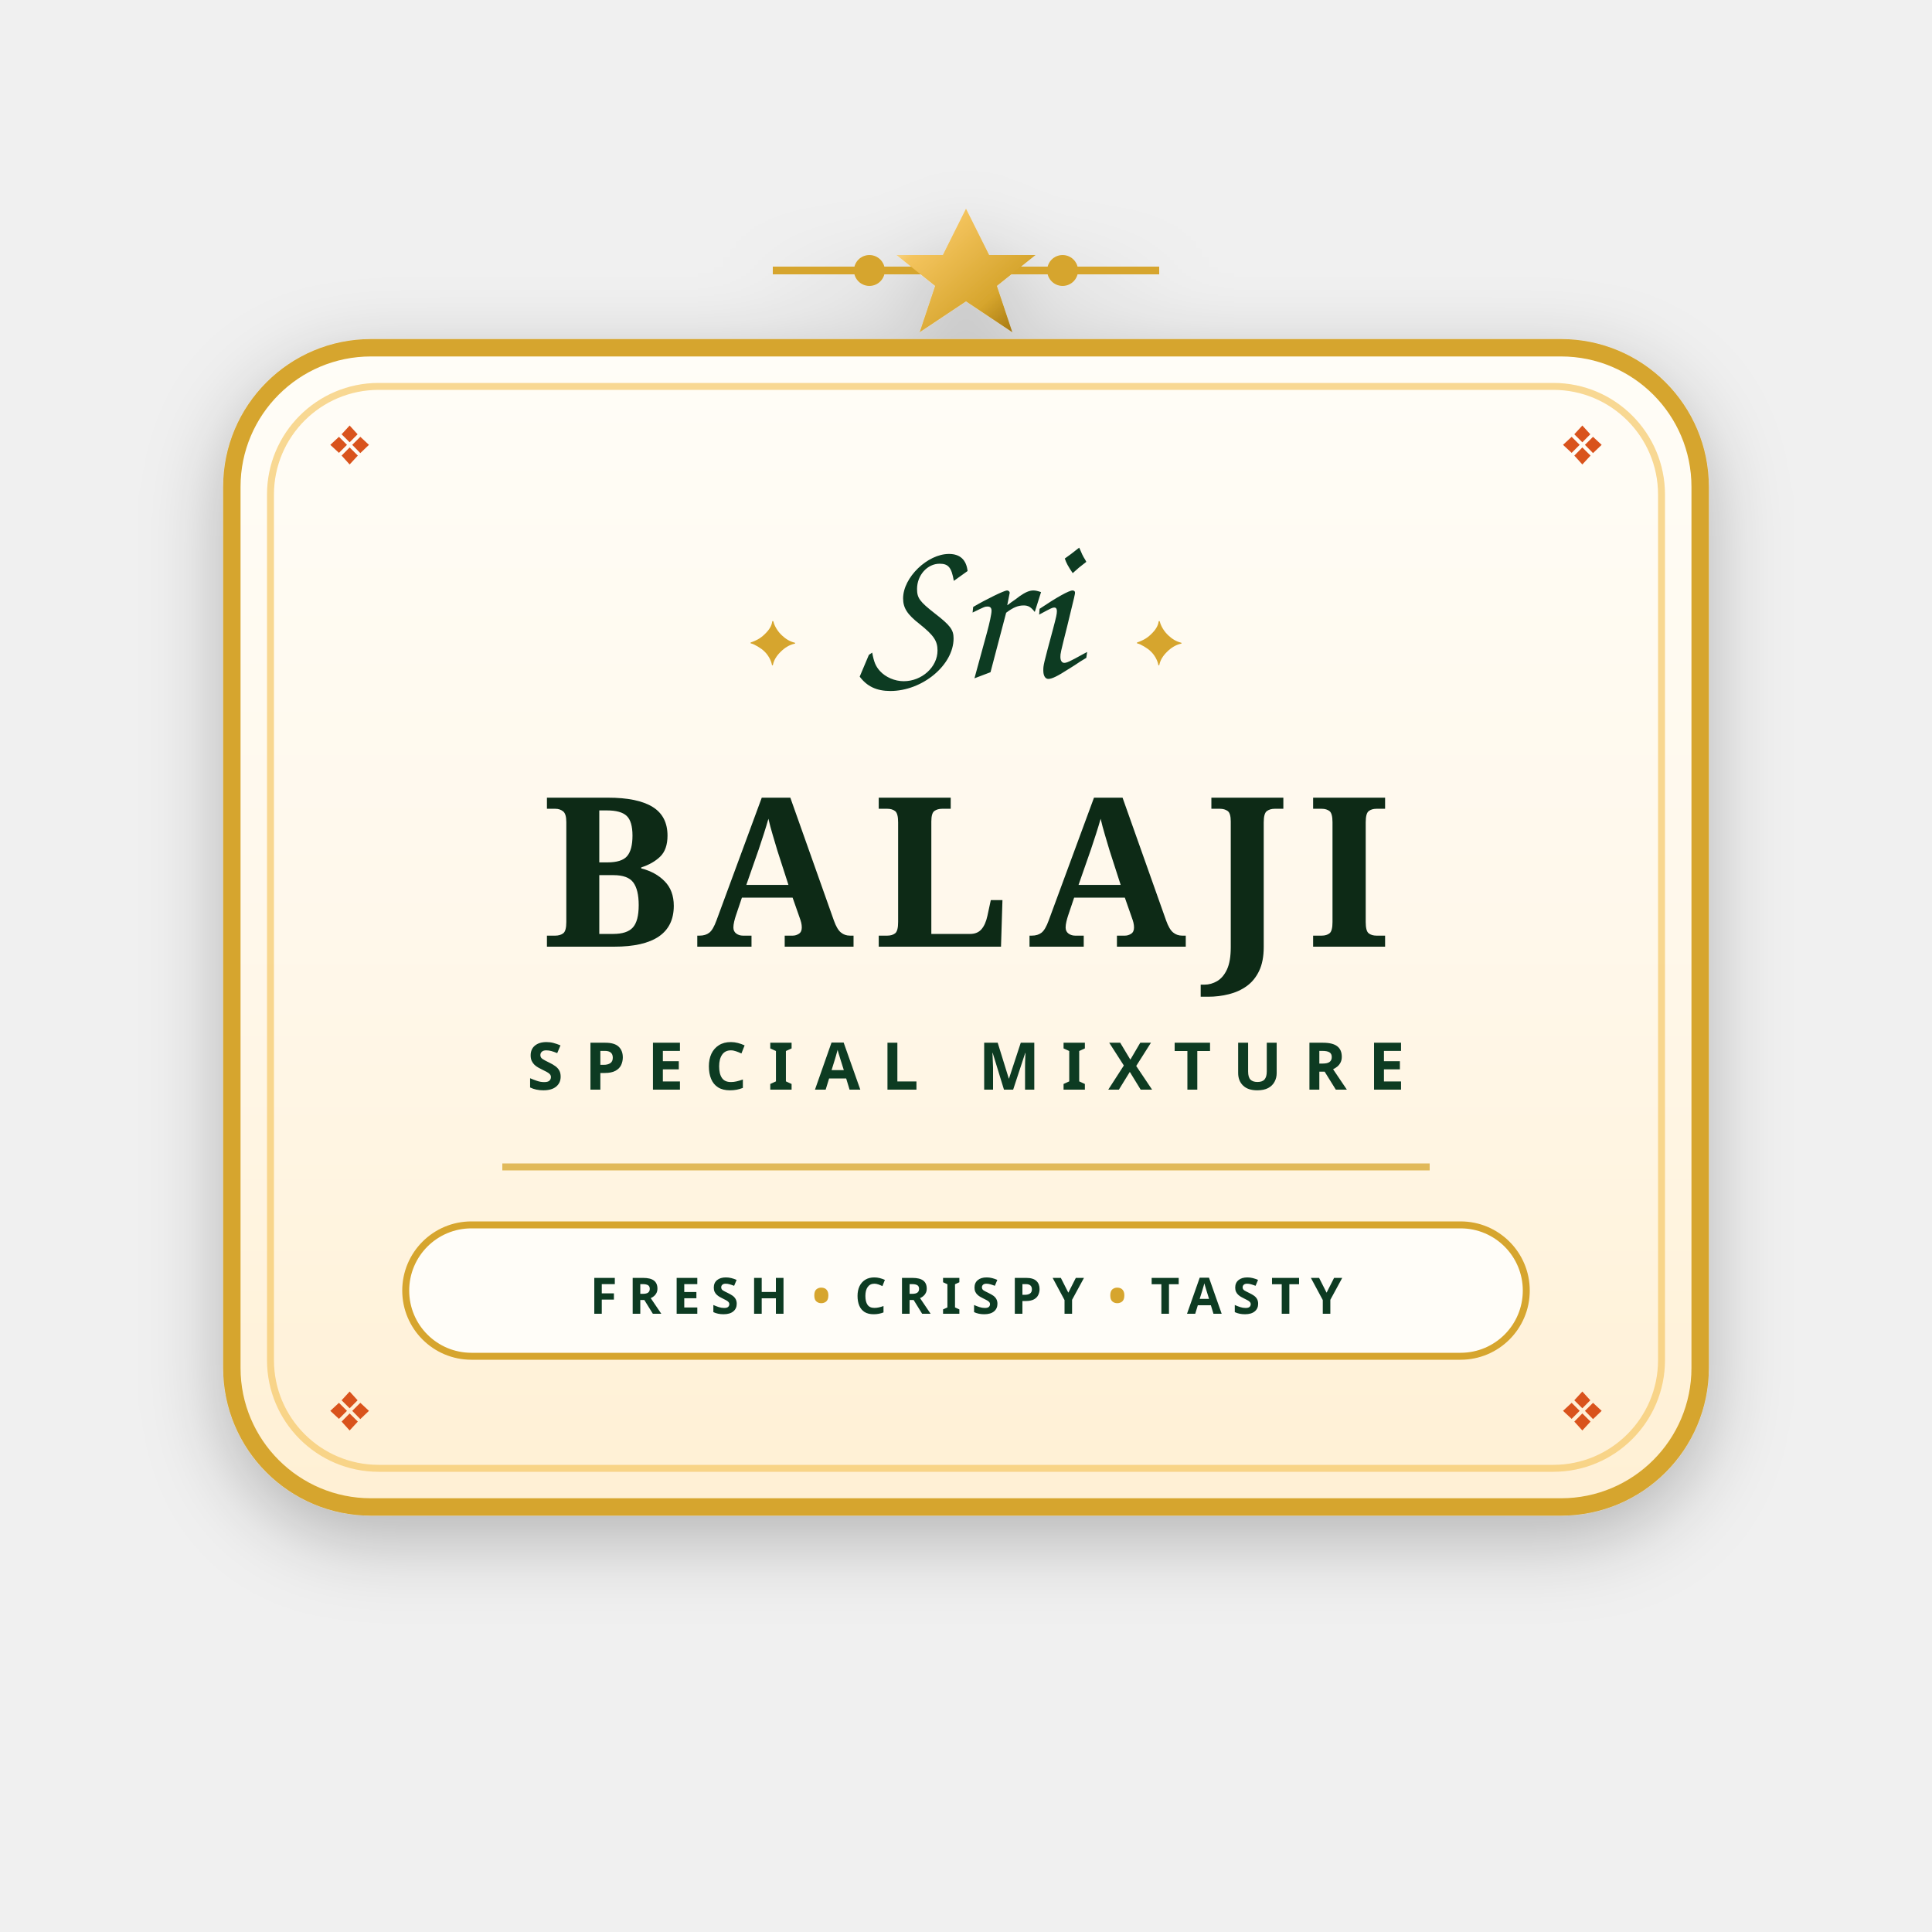
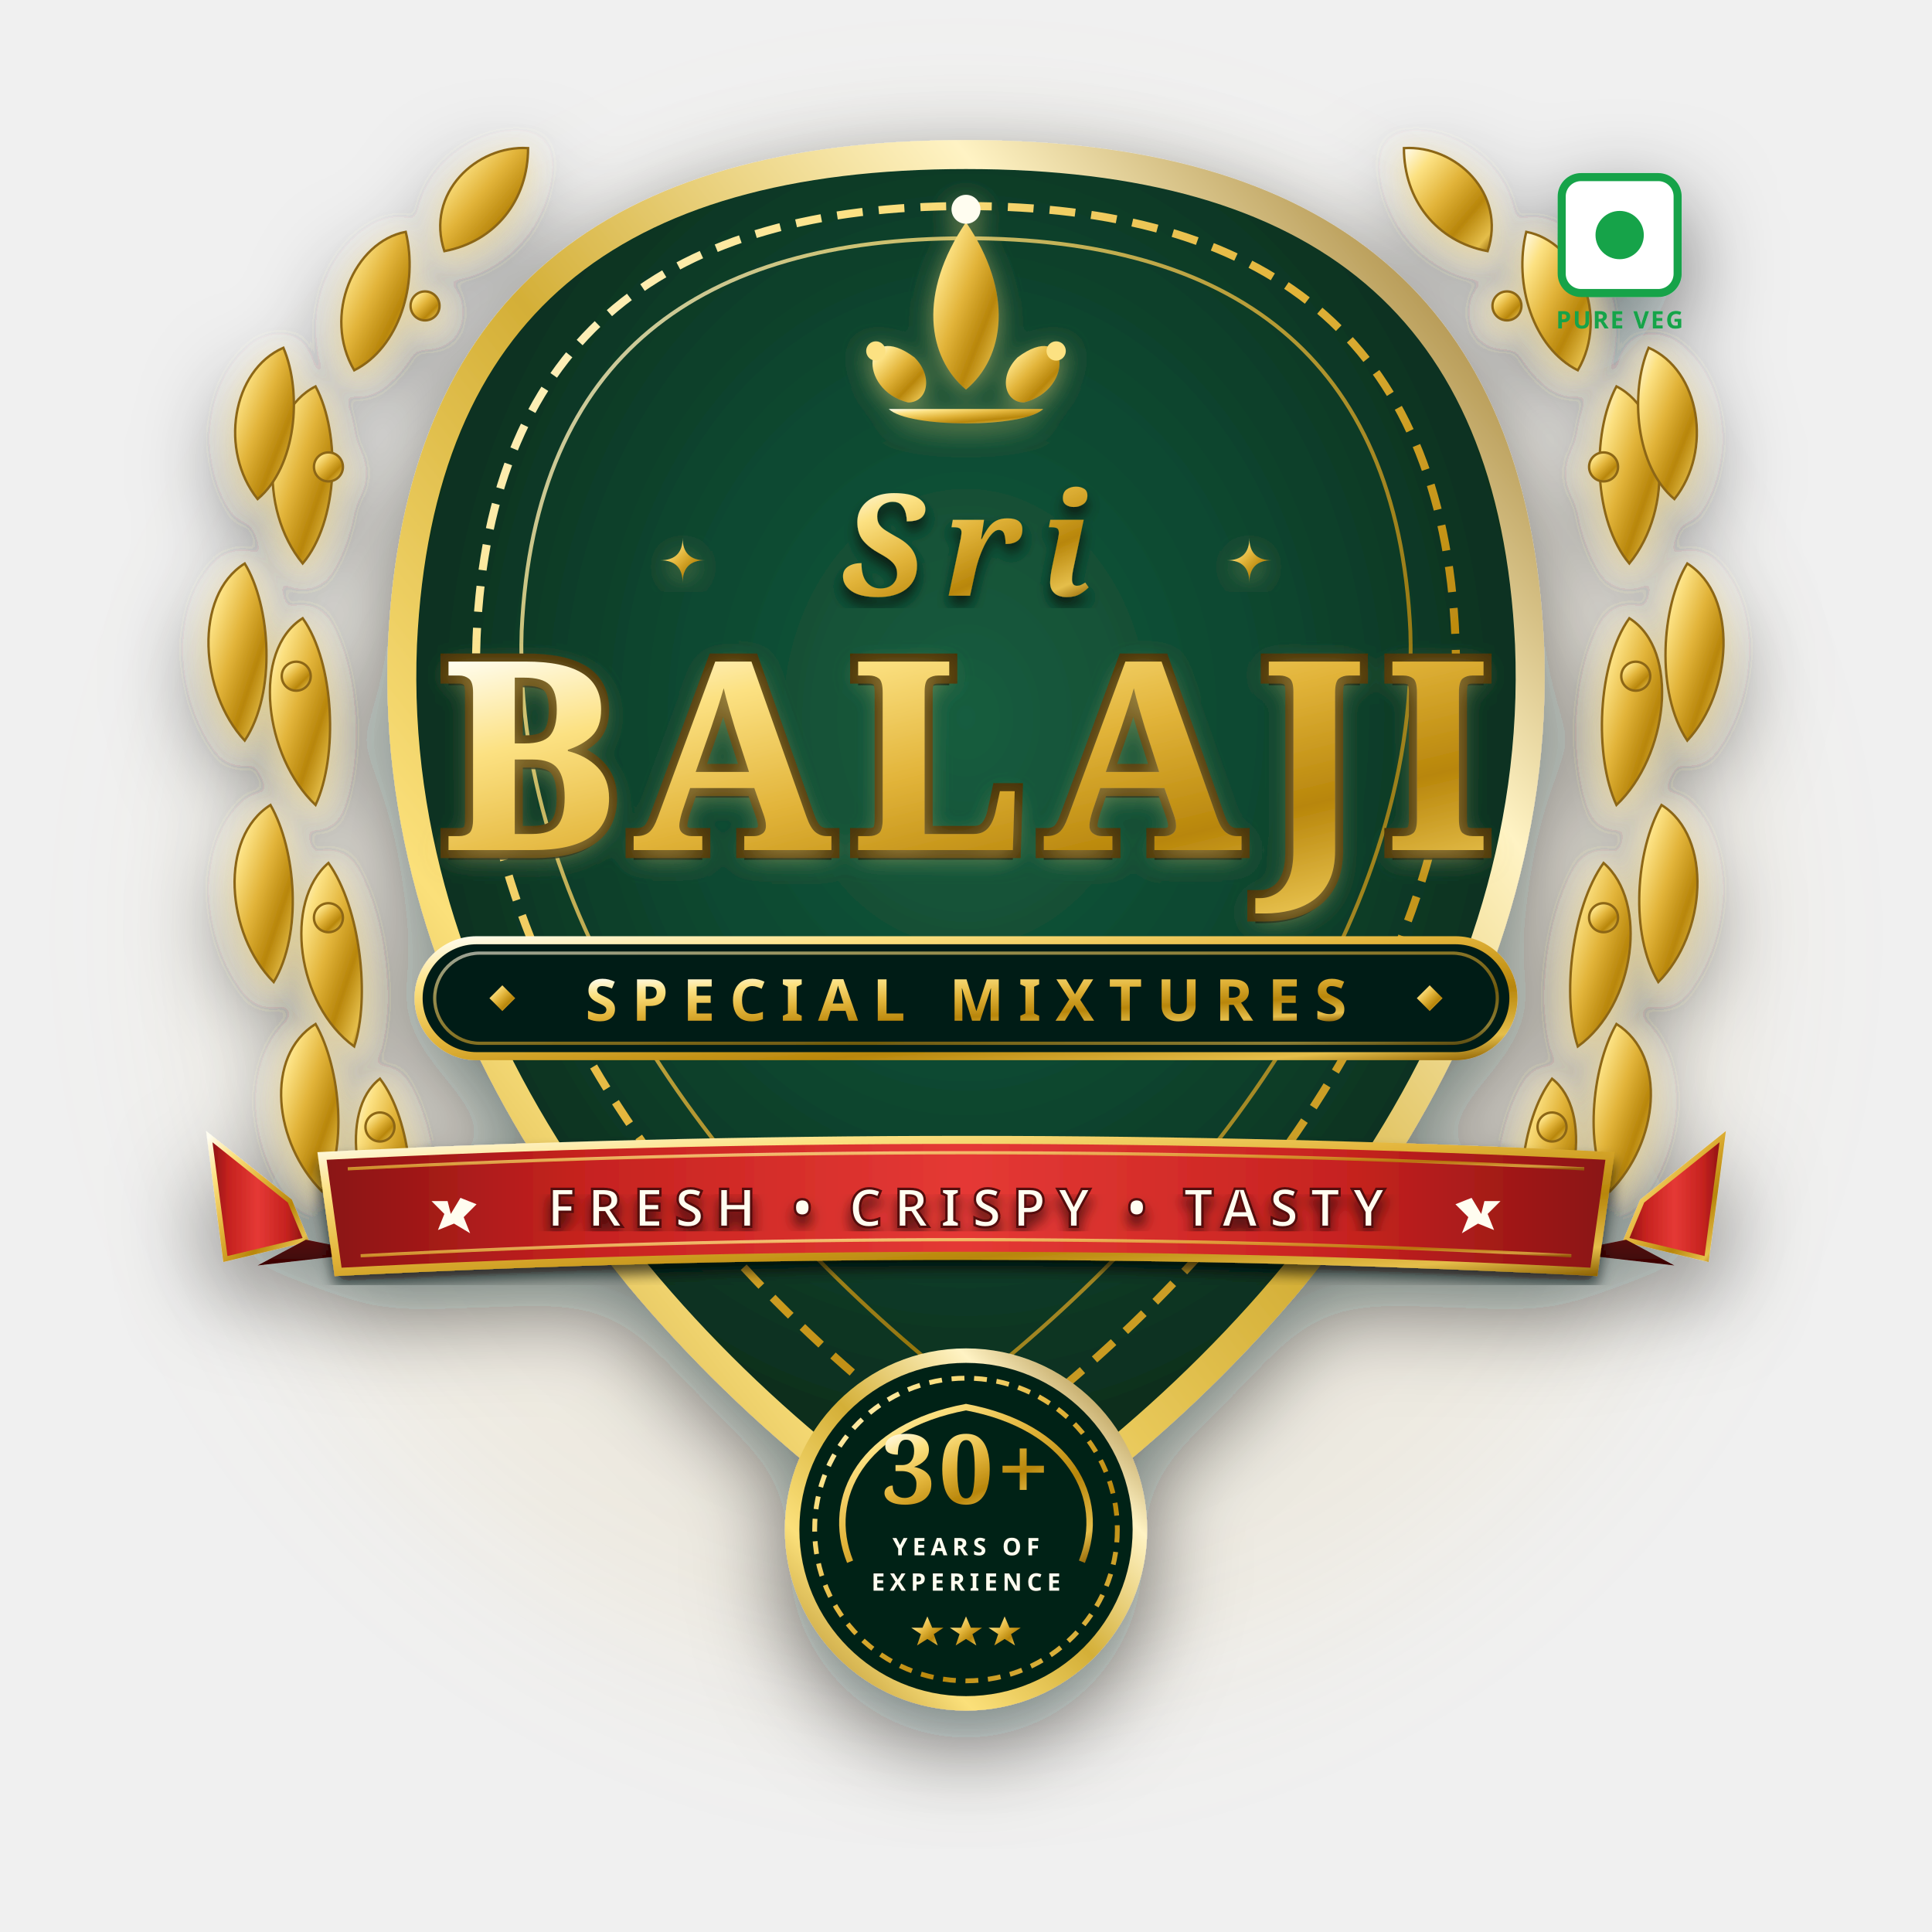
- <svg xmlns="http://www.w3.org/2000/svg" viewBox="0 0 500 500" width="100%" height="100%">
+ <svg xmlns="http://www.w3.org/2000/svg" viewBox="0 0 600 600" width="100%" height="100%">
  <defs>
-     <linearGradient id="sbGoldSheen" x1="0%" y1="0%" x2="100%" y2="100%">
+     <linearGradient id="goldSheen" x1="0%" y1="0%" x2="100%" y2="100%">
      <stop offset="0%" stop-color="#FFFDF0" />
-       <stop offset="25%" stop-color="#F4C45E" />
-       <stop offset="70%" stop-color="#D6A52D" />
+       <stop offset="20%" stop-color="#FCE182" />
+       <stop offset="45%" stop-color="#E2B43A" />
+       <stop offset="70%" stop-color="#B8860B" />
+       <stop offset="90%" stop-color="#E5BE4A" />
      <stop offset="100%" stop-color="#936706" />
    </linearGradient>
-     <linearGradient id="sbCrestCream" x1="0%" y1="0%" x2="0%" y2="100%">
-       <stop offset="0%" stop-color="#FFFDF7" />
-       <stop offset="50%" stop-color="#FFF8EB" />
-       <stop offset="100%" stop-color="#FFF0D4" />
+     <linearGradient id="goldBorderGrad" x1="0%" y1="100%" x2="100%" y2="0%">
+       <stop offset="0%" stop-color="#AA8222" />
+       <stop offset="25%" stop-color="#FBE07A" />
+       <stop offset="50%" stop-color="#D4AF37" />
+       <stop offset="75%" stop-color="#FFF3C4" />
+       <stop offset="100%" stop-color="#8C6615" />
    </linearGradient>
-     <filter id="sbCrestShadow" x="-15%" y="-15%" width="130%" height="130%">
-       <feDropShadow dx="0" dy="6" stdDeviation="10" flood-color="#09030E" flood-opacity="0.25" />
+     <radialGradient id="emeraldShieldBg" cx="50%" cy="40%" r="65%">
+       <stop offset="0%" stop-color="#155D3F" />
+       <stop offset="50%" stop-color="#0E422C" />
+       <stop offset="85%" stop-color="#082A1B" />
+       <stop offset="100%" stop-color="#04160E" />
+     </radialGradient>
+     <linearGradient id="scarletRibbon" x1="0%" y1="0%" x2="100%" y2="0%">
+       <stop offset="0%" stop-color="#881313" />
+       <stop offset="20%" stop-color="#C5221F" />
+       <stop offset="50%" stop-color="#E53935" />
+       <stop offset="80%" stop-color="#C5221F" />
+       <stop offset="100%" stop-color="#881313" />
+     </linearGradient>
+     <linearGradient id="ribbonDarkFold" x1="0%" y1="0%" x2="0%" y2="100%">
+       <stop offset="0%" stop-color="#550B0B" />
+       <stop offset="100%" stop-color="#3A0505" />
+     </linearGradient>
+     <filter id="regalShadow" x="-15%" y="-15%" width="130%" height="130%">
+       <feDropShadow dx="0" dy="10" stdDeviation="14" flood-color="#030D08" flood-opacity="0.55" />
+     </filter>
+     <filter id="goldGlow" x="-20%" y="-20%" width="140%" height="140%">
+       <feDropShadow dx="0" dy="2" stdDeviation="4" flood-color="#FCE182" flood-opacity="0.5" />
+     </filter>
+     <filter id="textBevel" x="-10%" y="-10%" width="120%" height="120%">
+       <feDropShadow dx="0" dy="3" stdDeviation="2" flood-color="#000000" flood-opacity="0.65" />
    </filter>
  </defs>
-   <g filter="url(#sbCrestShadow)" transform="translate(250, 240)">
-     <g transform="translate(0, -170)">
-       <line x1="-50" y1="0" x2="50" y2="0" stroke="#D6A52D" stroke-width="2" />
-       <circle cx="-25" cy="0" r="4" fill="#D6A52D" />
-       <circle cx="25" cy="0" r="4" fill="#D6A52D" />
-       <polygon points="0,-16 6,-4 18,-4 8,4 12,16 0,8 -12,16 -8,4 -18,-4 -6,-4" fill="url(#sbGoldSheen)" />
+   <circle cx="300" cy="290" r="240" fill="url(#goldSheen)" opacity="0.08" filter="blur(25px)" />
+   <g filter="url(#regalShadow)">
+     <g fill="url(#goldSheen)" stroke="#8C6615" stroke-width="0.75" filter="url(#goldGlow)">
+       <path d="M 125 390 C 110 375, 105 345, 118 335 C 128 348, 130 375, 125 390 Z" />
+       <path d="M 100 370 C 85 355, 82 328, 98 318 C 106 332, 108 358, 100 370 Z" />
+       <path d="M 110 325 C 92 312, 88 280, 102 268 C 112 282, 115 310, 110 325 Z" />
+       <path d="M 85 305 C 70 290, 68 260, 84 250 C 92 264, 94 290, 85 305 Z" />
+       <path d="M 98 250 C 82 235, 78 202, 94 192 C 104 206, 105 235, 98 250 Z" />
+       <path d="M 76 230 C 62 215, 60 185, 76 175 C 84 188, 86 215, 76 230 Z" />
+       <path d="M 94 175 C 80 158, 82 128, 98 120 C 106 135, 105 162, 94 175 Z" />
+       <path d="M 80 155 C 68 140, 72 115, 88 108 C 94 122, 92 145, 80 155 Z" />
+       <path d="M 110 115 C 100 98, 110 75, 126 72 C 130 88, 124 108, 110 115 Z" />
+       <path d="M 138 78 C 132 60, 148 45, 164 46 C 164 62, 154 75, 138 78 Z" />
+       <circle cx="118" cy="350" r="4.5" />
+       <circle cx="102" cy="285" r="4.5" />
+       <circle cx="92" cy="210" r="4.5" />
+       <circle cx="102" cy="145" r="4.5" />
+       <circle cx="132" cy="95" r="4.5" />
+       <path d="M 475 390 C 490 375, 495 345, 482 335 C 472 348, 470 375, 475 390 Z" />
+       <path d="M 500 370 C 515 355, 518 328, 502 318 C 494 332, 492 358, 500 370 Z" />
+       <path d="M 490 325 C 508 312, 512 280, 498 268 C 488 282, 485 310, 490 325 Z" />
+       <path d="M 515 305 C 530 290, 532 260, 516 250 C 508 264, 506 290, 515 305 Z" />
+       <path d="M 502 250 C 518 235, 522 202, 506 192 C 496 206, 495 235, 502 250 Z" />
+       <path d="M 524 230 C 538 215, 540 185, 524 175 C 516 188, 514 215, 524 230 Z" />
+       <path d="M 506 175 C 520 158, 518 128, 502 120 C 494 135, 495 162, 506 175 Z" />
+       <path d="M 520 155 C 532 140, 528 115, 512 108 C 506 122, 508 145, 520 155 Z" />
+       <path d="M 490 115 C 500 98, 490 75, 474 72 C 470 88, 476 108, 490 115 Z" />
+       <path d="M 462 78 C 468 60, 452 45, 436 46 C 436 62, 446 75, 462 78 Z" />
+       <circle cx="482" cy="350" r="4.5" />
+       <circle cx="498" cy="285" r="4.5" />
+       <circle cx="508" cy="210" r="4.5" />
+       <circle cx="498" cy="145" r="4.5" />
+       <circle cx="468" cy="95" r="4.5" />
    </g>
-     <rect x="-190" y="-150" width="380" height="300" rx="36" fill="url(#sbCrestCream)" stroke="#D6A52D" stroke-width="4.5" />
-     <rect x="-180" y="-140" width="360" height="280" rx="28" fill="none" stroke="#F4C45E" stroke-width="1.8" opacity="0.65" />
-     <text x="-165" y="-120" font-size="14" fill="#D9531E">❖</text>
-     <text x="165" y="-120" font-size="14" fill="#D9531E" text-anchor="end">❖</text>
-     <text x="-165" y="130" font-size="14" fill="#D9531E">❖</text>
-     <text x="165" y="130" font-size="14" fill="#D9531E" text-anchor="end">❖</text>
-     <g transform="translate(0, -65)">
-       <text x="-50" y="-3" text-anchor="middle" font-size="16" fill="#D6A52D">✦</text>
-       <text x="0" y="0" text-anchor="middle" font-family="'Great Vibes', 'Brush Script MT', cursive" font-size="54" fill="#0B3B24" font-weight="normal">
-         Sri
-       </text>
-       <text x="50" y="-3" text-anchor="middle" font-size="16" fill="#D6A52D">✦</text>
+     <path d="M 300 48              C 410 48, 470 95, 475 200              C 480 320, 395 425, 300 485              C 205 425, 120 320, 125 200              C 130 95, 190 48, 300 48 Z" fill="url(#emeraldShieldBg)" stroke="url(#goldBorderGrad)" stroke-width="9" />
+     <path d="M 300 64              C 392 64, 448 104, 452 198              C 456 302, 382 396, 300 454              C 218 396, 144 302, 148 198              C 152 104, 208 64, 300 64 Z" fill="none" stroke="url(#goldSheen)" stroke-width="2.5" stroke-dasharray="8,5" />
+     <path d="M 300 74              C 382 74, 434 110, 438 196              C 441 288, 372 376, 300 432              C 228 376, 159 288, 162 196              C 166 110, 218 74, 300 74 Z" fill="none" stroke="url(#goldSheen)" stroke-width="1.2" opacity="0.8" />
+     <g transform="translate(300, 105)" filter="url(#goldGlow)">
+       <path d="M 0 -36 C -15 -14, -12 6, 0 16 C 12 6, 15 -14, 0 -36 Z" fill="url(#goldSheen)" />
+       <path d="M -16 6 C -32 -6, -34 16, -18 20 C -12 20, -10 12, -16 6 Z" fill="url(#goldSheen)" />
+       <path d="M 16 6 C 32 -6, 34 16, 18 20 C 12 20, 10 12, 16 6 Z" fill="url(#goldSheen)" />
+       <circle cx="0" cy="-40" r="4.5" fill="#FFFDF0" />
+       <circle cx="-28" cy="4" r="3" fill="#FCE182" />
+       <circle cx="28" cy="4" r="3" fill="#FCE182" />
+       <path d="M -24 22 L 24 22 C 18 28, -18 28, -24 22 Z" fill="url(#goldSheen)" />
    </g>
-     <text x="0" y="5" text-anchor="middle" font-family="'Rozha One', 'Cinzel', 'Playfair Display', Georgia, serif" font-weight="900" font-size="54" letter-spacing="5" fill="#072B18">
+     <g fill="url(#goldSheen)" filter="url(#goldGlow)">
+       <path d="M 205 174 Q 212 174 212 167 Q 212 174 219 174 Q 212 174 212 181 Q 212 174 205 174 Z" />
+       <path d="M 381 174 Q 388 174 388 167 Q 388 174 395 174 Q 388 174 388 181 Q 388 174 381 174 Z" />
+     </g>
+     <text x="300" y="185" text-anchor="middle" font-family="'Playfair Display', 'Cinzel Decorative', Georgia, serif" font-weight="700" font-style="italic" font-size="44" letter-spacing="6" fill="url(#goldSheen)" filter="url(#textBevel)">
+       Sri
+     </text>
+     <text x="300" y="267" text-anchor="middle" font-family="'Cinzel', 'Playfair Display', Georgia, serif" font-weight="900" font-size="82" letter-spacing="6" fill="#03140C" opacity="0.85">
      BALAJI
    </text>
-     <text x="0" y="42" text-anchor="middle" font-family="'Manrope', 'Plus Jakarta Sans', system-ui, sans-serif" font-weight="900" font-size="17" letter-spacing="5.5" fill="#0B3B24">
-       SPECIAL MIXTURE
+     <text x="300" y="264" text-anchor="middle" font-family="'Cinzel', 'Playfair Display', Georgia, serif" font-weight="900" font-size="82" letter-spacing="6" fill="none" stroke="#473204" stroke-width="5">
+       BALAJI
    </text>
-     <line x1="-120" y1="62" x2="120" y2="62" stroke="#D6A52D" stroke-width="1.8" stroke-opacity="0.75" />
-     <g transform="translate(0, 95)">
-       <rect x="-145" y="-18" width="290" height="34" rx="17" fill="#FFFDF8" stroke="#D6A52D" stroke-width="1.8" />
-       <text x="0" y="5" text-anchor="middle" font-family="'Manrope', 'Plus Jakarta Sans', system-ui, sans-serif" font-weight="800" font-size="13" letter-spacing="2.8" fill="#0B3B24">
-         FRESH <tspan fill="#D6A52D" font-weight="900">•</tspan> CRISPY <tspan fill="#D6A52D" font-weight="900">•</tspan> TASTY
+     <text x="300" y="264" text-anchor="middle" font-family="'Cinzel', 'Playfair Display', Georgia, serif" font-weight="900" font-size="82" letter-spacing="6" fill="url(#goldSheen)" filter="url(#goldGlow)">
+       BALAJI
+     </text>
+     <g transform="translate(300, 310)">
+       <rect x="-170" y="-18" width="340" height="36" rx="18" fill="#051C13" stroke="url(#goldSheen)" stroke-width="2.5" />
+       <rect x="-165" y="-14" width="330" height="28" rx="14" fill="none" stroke="url(#goldSheen)" stroke-width="1" opacity="0.6" />
+       <polygon points="-148,0 -144,-4 -140,0 -144,4" fill="url(#goldSheen)" />
+       <polygon points="148,0 144,-4 140,0 144,4" fill="url(#goldSheen)" />
+       <text x="0" y="7" text-anchor="middle" font-family="'Cinzel', 'Plus Jakarta Sans', sans-serif" font-weight="900" font-size="18" letter-spacing="4.5" fill="url(#goldSheen)">
+         SPECIAL MIXTURES
+       </text>
+     </g>
+     <g transform="translate(300, 375)">
+       <polygon points="-210,-2 -235,-22 -230,16 -205,10" fill="url(#scarletRibbon)" stroke="url(#goldSheen)" stroke-width="1.5" />
+       <polygon points="-205,10 -220,18 -185,14" fill="url(#ribbonDarkFold)" />
+       <polygon points="210,-2 235,-22 230,16 205,10" fill="url(#scarletRibbon)" stroke="url(#goldSheen)" stroke-width="1.5" />
+       <polygon points="205,10 220,18 185,14" fill="url(#ribbonDarkFold)" />
+       <path d="M -200 -16                Q 0 -26 200 -16                L 195 20                Q 0 10 -195 20 Z" fill="url(#scarletRibbon)" stroke="url(#goldSheen)" stroke-width="2.5" filter="url(#textBevel)" />
+       <path d="M -192 -12 Q 0 -22 192 -12" fill="none" stroke="url(#goldSheen)" stroke-width="1" opacity="0.8" />
+       <path d="M -188 15 Q 0 5 188 15" fill="none" stroke="url(#goldSheen)" stroke-width="1" opacity="0.8" />
+       <polygon points="-160,2 -157,-3 -152,-1 -156,3 -154,8 -159,5 -164,7 -162,2 -166,-2 -161,-2" fill="#FFFDF0" />
+       <polygon points="160,2 157,-3 152,-1 156,3 154,8 159,5 164,7 162,2 166,-2 161,-2" fill="#FFFDF0" />
+       <text x="0" y="6" text-anchor="middle" font-family="'Cinzel', 'Plus Jakarta Sans', sans-serif" font-weight="900" font-size="16.5" letter-spacing="3.5" fill="#FFFDF0" stroke="#550B0B" stroke-width="0.75" filter="url(#textBevel)">
+         FRESH • CRISPY • TASTY
+       </text>
+     </g>
+     <g transform="translate(300, 475)">
+       <circle cx="0" cy="0" r="54" fill="#062215" stroke="url(#goldBorderGrad)" stroke-width="4.5" />
+       <circle cx="0" cy="0" r="47" fill="none" stroke="url(#goldSheen)" stroke-width="1.5" stroke-dasharray="4,3" />
+       <path d="M -36 10 C -44 -10, -32 -32, 0 -38 C 32 -32, 44 -10, 36 10" fill="none" stroke="url(#goldSheen)" stroke-width="2" />
+       <text x="0" y="-8" text-anchor="middle" font-family="'Cinzel', 'Playfair Display', serif" font-weight="900" font-size="30" letter-spacing="1" fill="url(#goldSheen)">
+         30+
+       </text>
+       <text x="0" y="8" text-anchor="middle" font-family="'Plus Jakarta Sans', sans-serif" font-weight="900" font-size="7.5" letter-spacing="1.5" fill="#FFFDF0">
+         YEARS OF
+       </text>
+       <text x="0" y="19" text-anchor="middle" font-family="'Plus Jakarta Sans', sans-serif" font-weight="900" font-size="7.5" letter-spacing="1.5" fill="#FFFDF0">
+         EXPERIENCE
+       </text>
+       <g fill="url(#goldSheen)" transform="translate(0, 31)">
+         <polygon points="0,-4 1.5,-0.5 5,-0.5 2,1.5 3.2,5 0,3 -3.2,5 -2,1.5 -5,-0.5 -1.5,-0.5" />
+         <polygon points="-12,-4 -10.5,-0.5 -7,-0.5 -10,1.5 -8.8,5 -12,3 -15.2,5 -14,1.5 -17,-0.5 -13.5,-0.5" />
+         <polygon points="12,-4 13.5,-0.5 17,-0.5 14,1.5 15.2,5 12,3 8.8,5 10,1.5 7,-0.5 10.5,-0.5" />
+       </g>
+     </g>
+     <g transform="translate(485, 55)">
+       <rect x="0" y="0" width="36" height="36" rx="6" fill="#FFFFFF" stroke="#16A34A" stroke-width="2.5" />
+       <circle cx="18" cy="18" r="7.5" fill="#16A34A" />
+       <text x="18" y="47" text-anchor="middle" font-family="'Plus Jakarta Sans', sans-serif" font-weight="800" font-size="7.5" fill="#16A34A" letter-spacing="0.5">
+         PURE VEG
      </text>
    </g>
  </g>
</svg>
